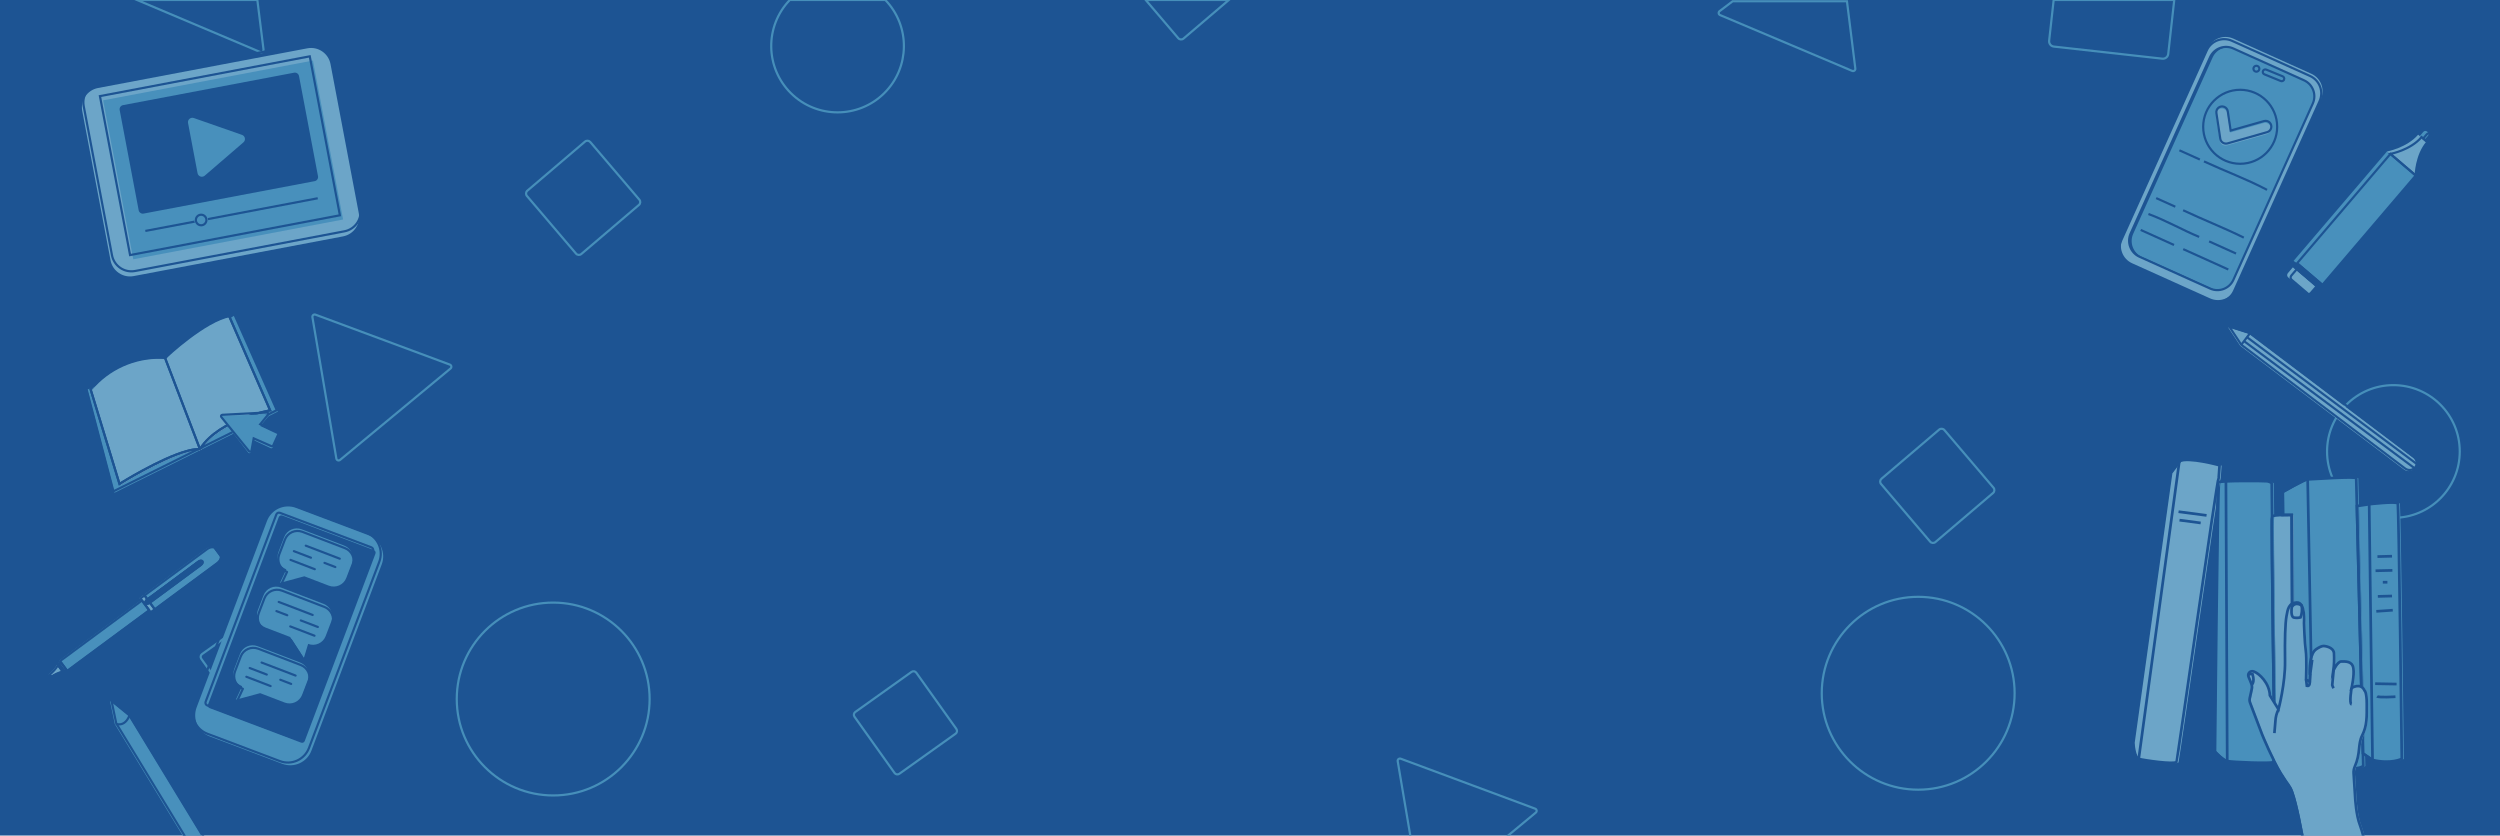
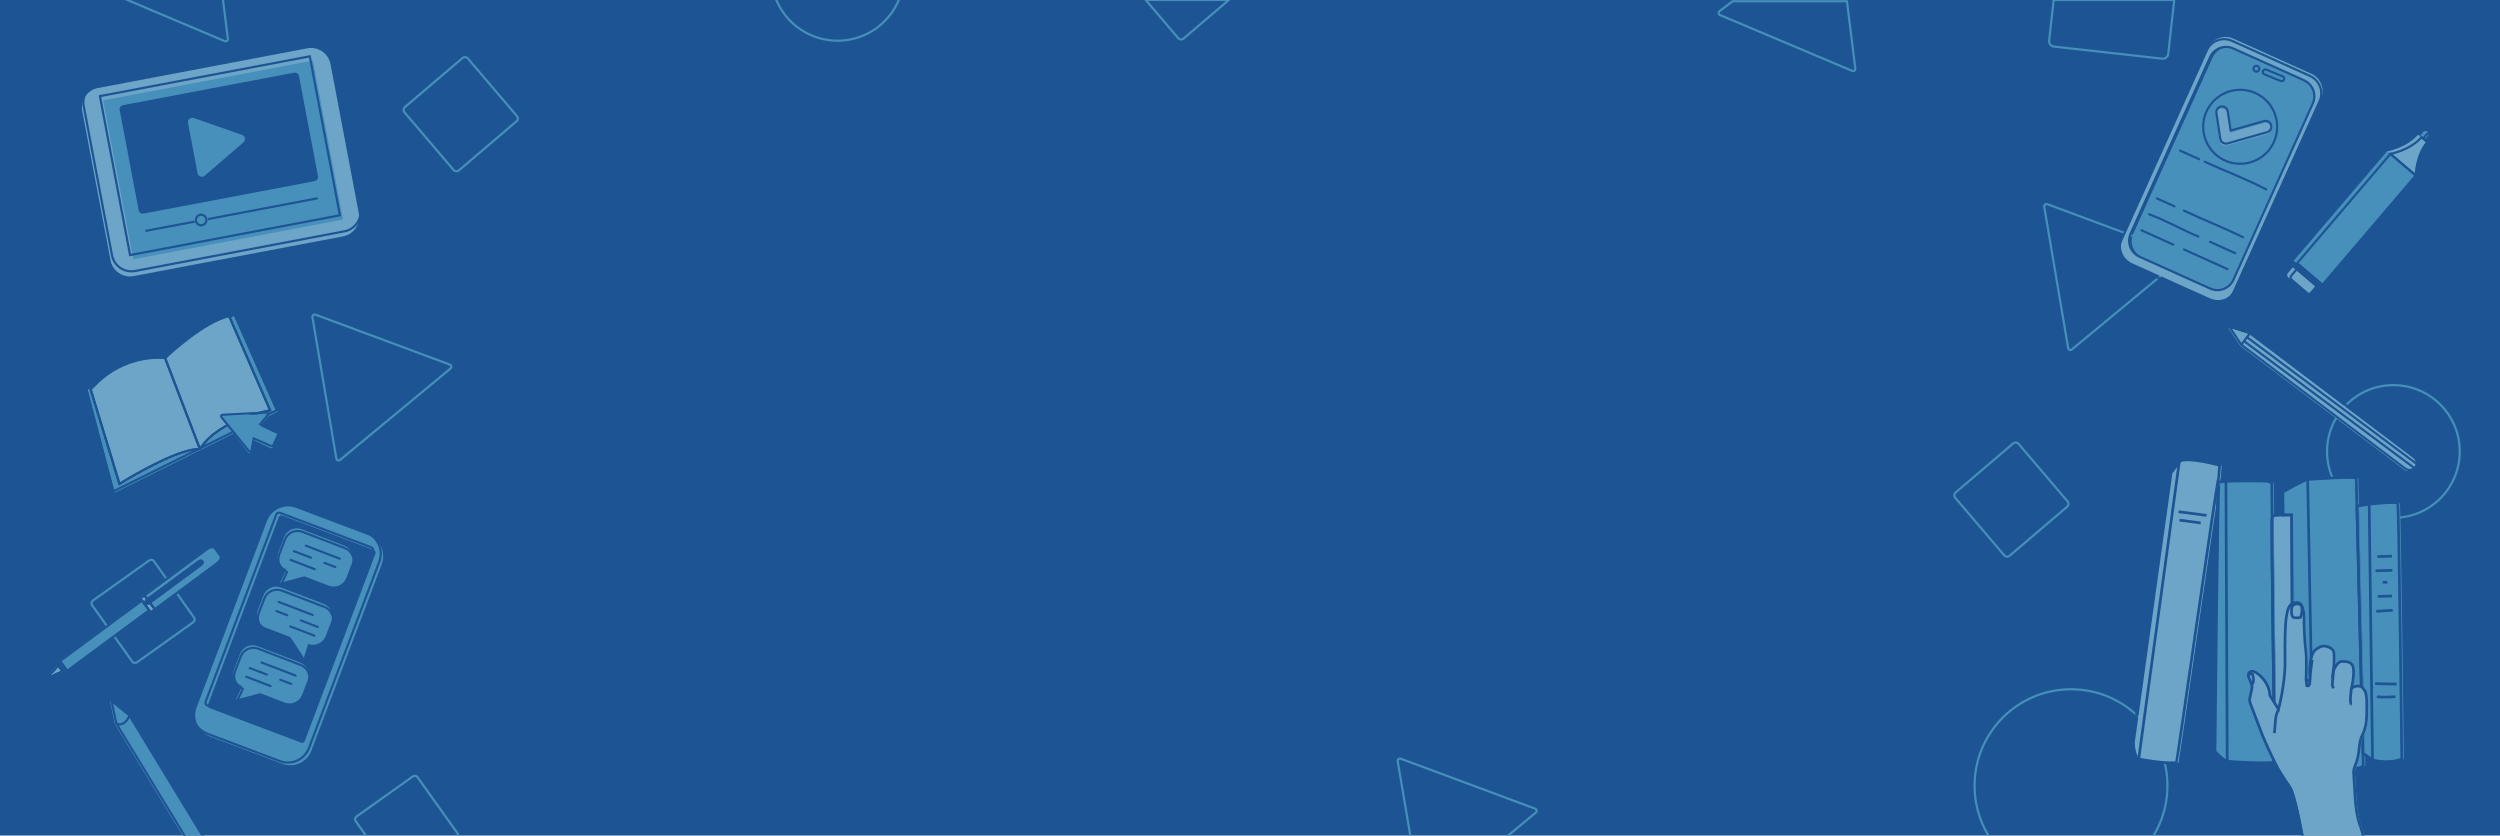
<svg xmlns="http://www.w3.org/2000/svg" id="Layer_1" data-name="Layer 1" viewBox="0 0 1140 381">
  <defs>
    <style>.cls-1,.cls-10,.cls-3,.cls-5,.cls-8,.cls-9{fill:none;}.cls-2{clip-path:url(#clip-path);}.cls-3{stroke:#91bcd6;}.cls-10,.cls-3,.cls-5,.cls-8{stroke-miterlimit:10;}.cls-4{fill:#1d5493;}.cls-5{stroke:#468fba;}.cls-6{fill:#4890bc;}.cls-7{fill:#6ca5c8;}.cls-10,.cls-8,.cls-9{stroke:#1d5493;}.cls-9{stroke-linecap:round;stroke-linejoin:round;}.cls-10{stroke-width:1.24px;}</style>
    <clipPath id="clip-path">
      <rect class="cls-1" width="1140" height="381" />
    </clipPath>
  </defs>
  <g class="cls-2">
    <path class="cls-3" d="M713.201,351.678a30.25,30.25,0,0,0,23.965,0Z" />
    <path class="cls-3" d="M1012.632,351.678l20.788,20.788a2.443,2.443,0,0,0,3.455,0l20.788-20.788Z" />
    <path class="cls-3" d="M362.058,351.678l.879,5.193a1.036,1.036,0,0,0,1.683.625l7.031-5.818Z" />
    <rect class="cls-4" width="1140" height="381" />
    <path class="cls-5" d="M936.475,0l-2.067,18.544a2.443,2.443,0,0,0,2.157,2.699l49.449,5.513a2.443,2.443,0,0,0,2.699-2.157L991.456,0Z" />
-     <rect class="cls-5" x="395.576" y="312.315" width="34.607" height="34.607" rx="1.547" transform="translate(-114.648 300.7603) rotate(-35.47058)" />
-     <circle class="cls-5" cx="252.256" cy="318.756" r="43.972" />
-     <circle class="cls-5" cx="874.692" cy="316.123" r="43.972" />
+     <rect class="cls-5" x="168.151" y="359.979" width="34.607" height="34.607" rx="1.547" transform="translate(-184.5135 177.635) rotate(-35.47058)" />
+     <circle class="cls-5" cx="944.385" cy="358.275" r="43.972" />
    <circle class="cls-5" cx="1091.392" cy="205.877" r="30.254" />
-     <path class="cls-5" d="M403.715,0H360.146A30.25,30.25,0,1,0,403.715,0Z" />
-     <rect class="cls-5" x="97.714" y="285.904" width="34.607" height="34.607" rx="1.547" transform="translate(-154.6011 123.0137) rotate(-35.47058)" />
-     <rect class="cls-5" x="864.434" y="202.584" width="37.931" height="37.931" rx="1.696" transform="translate(479.2458 -594.6233) rotate(49.57731)" />
-     <rect class="cls-5" x="246.948" y="71.238" width="37.931" height="37.931" rx="1.696" transform="translate(162.1601 -170.7215) rotate(49.57731)" />
+     <path class="cls-5" d="M403.715-32.684H360.146A30.174,30.174,0,0,0,351.77-9.266,30.254,30.254,0,0,0,384.356,18.461a30.254,30.254,0,0,0,27.726-32.586A30.127,30.127,0,0,0,403.715-32.684Z" />
+     <rect class="cls-5" x="47.94" y="261.482" width="34.607" height="34.607" rx="1.547" transform="translate(-149.6664 89.59869) rotate(-35.47058)" />
+     <rect class="cls-5" x="898.234" y="208.844" width="37.931" height="37.931" rx="1.696" transform="matrix(0.64842, 0.76128, -0.76128, 0.64842, 495.8943, -618.154)" />
+     <rect class="cls-5" x="191.114" y="33.107" width="37.931" height="37.931" rx="1.696" transform="translate(113.5013 -141.6216) rotate(49.57731)" />
    <path class="cls-5" d="M522.457,0l14.824,17.404a1.696,1.696,0,0,0,2.391.191L560.33,0Z" />
-     <path class="cls-5" d="M62.522,0l56.219,23.758a1.036,1.036,0,0,0,1.432-1.083L117.353,0Z" />
+     <path class="cls-5" d="M46.248-5.007l56.219,23.758a1.036,1.036,0,0,0,1.432-1.083l-2.821-22.676Z" />
    <path class="cls-5" d="M790.092.578l-5.964,4.509a1.036,1.036,0,0,0,.222,1.781l60.244,25.459a1.036,1.036,0,0,0,1.432-1.083L842.21.578Z" />
    <polygon class="cls-6" points="1094.754 74.462 1088.445 69.079 1045.899 118.939 1046.582 119.522 1057.871 129.155 1058.517 129.706 1101.063 79.846 1094.754 74.462" />
    <polygon class="cls-4" points="1045.285 121.042 1045.856 121.529 1045.905 121.472 1056.052 130.131 1056.003 130.188 1056.574 130.675 1057.871 129.155 1046.582 119.522 1045.285 121.042" />
    <path class="cls-7" d="M1043.264,124.567a1.357,1.357,0,0,0,.151,1.913l8.084,6.898a1.357,1.357,0,0,0,1.912-.152l2.592-3.038-10.147-8.659Z" />
    <rect class="cls-8" x="1050.916" y="119.16" width="0.075" height="13.339" transform="translate(273.052 843.6083) rotate(-49.52553)" />
    <path class="cls-6" d="M1105.509,63.859l1.653-1.937a1.199,1.199,0,0,0-.132-1.691l-.286-.244a1.2,1.2,0,0,0-1.691.134l-1.653,1.937,1.121.957Z" />
    <path class="cls-7" d="M1106.384,64.606l-.875-.747-.988-.843-1.121-.957-.741-.632c-5.109,5.987-14.213,7.652-14.213,7.652l6.309,5.383,6.31,5.384S1101.275,70.593,1106.384,64.606Z" />
    <polygon class="cls-8" points="1096.329 75.562 1090.021 70.178 1047.474 120.039 1048.158 120.622 1059.446 130.255 1060.093 130.806 1102.639 80.946 1096.329 75.562" />
    <polygon class="cls-8" points="1046.861 122.142 1047.432 122.629 1047.48 122.572 1057.628 131.23 1057.579 131.287 1058.149 131.774 1059.446 130.255 1048.158 120.622 1046.861 122.142" />
    <path class="cls-8" d="M1044.839,125.667a1.357,1.357,0,0,0,.151,1.913l8.084,6.898a1.357,1.357,0,0,0,1.912-.152l2.592-3.038-10.147-8.659Z" />
    <rect class="cls-8" x="1052.492" y="120.26" width="0.075" height="13.339" transform="translate(272.7683 845.1928) rotate(-49.52553)" />
    <path class="cls-8" d="M1107.084,64.959l1.653-1.937a1.199,1.199,0,0,0-.132-1.691l-.286-.244a1.2,1.2,0,0,0-1.691.134l-1.653,1.937,1.121.957Z" />
    <path class="cls-8" d="M1107.959,65.705l-.875-.747-.988-.843-1.121-.957-.741-.632c-5.109,5.987-14.213,7.652-14.213,7.652l6.309,5.383,6.31,5.384S1102.851,71.692,1107.959,65.705Z" />
    <path class="cls-4" d="M22.392,307.678l-1.211.896c-.214.158-.309.394-.211.525l.055.075c.097.132.35.11.564-.048L22.8,308.23l-.204-.276Z" />
    <path class="cls-7" d="M22.22,307.446l.172.232.204.276.204.276.172.232a15.531,15.531,0,0,1,5.213-2.368l-2.173-2.939A15.532,15.532,0,0,1,22.22,307.446Z" />
    <path class="cls-4" d="M100.054,253.127a1.234,1.234,0,0,1,.079.128l1.882-1.392c.356-.263.538-.619.408-.795l-2.046-2.767c-.13-.176-.523-.105-.879.158l-1.882,1.392a1.234,1.234,0,0,1,.099.113Z" />
    <path class="cls-6" d="M66.793,273.163,90.09,255.937c.67-.495,1.46-.561,1.765-.149s.009,1.148-.66,1.643L67.898,274.657l2.25,3.043,28.498-21.072c1.361-1.006,1.994-2.478,1.487-3.373a1.234,1.234,0,0,0-.079-.128L97.715,249.964a1.234,1.234,0,0,0-.099-.113c-.708-.748-2.3-.573-3.661.433L65.457,271.356Z" />
    <polygon class="cls-6" points="26.921 301.322 27.304 301.84 29.821 305.245 30.204 305.763 67.591 278.118 64.308 273.677 26.921 301.322" />
    <path class="cls-7" d="M64.308,273.677l3.284,4.441.704.952,1.852-1.37-2.25-3.043-.122.09c-.67.495-1.46.563-1.765.151s-.009-1.149.661-1.644l.122-.09-1.336-1.807-1.852,1.37Z" />
    <path class="cls-4" d="M66.011,274.898c.305.412,1.096.344,1.765-.151l.122-.09,23.297-17.226c.67-.495.965-1.231.66-1.643s-1.095-.346-1.765.149L66.793,273.163l-.122.09C66.002,273.748,65.706,274.486,66.011,274.898Z" />
    <polygon class="cls-7" points="26.412 302.5 27.671 304.202 28.929 305.904 29.821 305.245 27.304 301.84 26.412 302.5" />
    <path class="cls-4" d="M26.371,302.531l-.531.393.172.233,2.173,2.939.172.233.531-.392.056-.011-.015-.02-1.258-1.702L26.412,302.5l-.015-.02Z" />
    <path class="cls-9" d="M22.831,307.827l-1.211.896c-.214.158-.309.394-.211.525l.055.075c.097.132.35.11.564-.048l1.211-.896-.204-.276Z" />
    <path class="cls-9" d="M22.659,307.595l.172.232.204.276.204.276.172.232a15.531,15.531,0,0,1,5.213-2.368l-2.173-2.939A15.532,15.532,0,0,1,22.659,307.595Z" />
    <path class="cls-9" d="M100.492,253.276a1.232,1.232,0,0,1,.079.128l1.882-1.392c.356-.263.538-.619.408-.795l-2.046-2.767c-.13-.176-.523-.105-.879.158l-1.882,1.392a1.232,1.232,0,0,1,.099.113Z" />
    <path class="cls-9" d="M67.232,273.312,90.529,256.086c.67-.495,1.46-.561,1.765-.149s.009,1.148-.66,1.643L68.336,274.806l2.25,3.043,28.498-21.072c1.361-1.006,1.994-2.478,1.487-3.373a1.232,1.232,0,0,0-.079-.128l-2.339-3.163a1.232,1.232,0,0,0-.099-.113c-.708-.748-2.3-.573-3.661.433L65.896,271.505Z" />
    <polygon class="cls-9" points="27.359 301.47 27.743 301.989 30.26 305.393 30.643 305.911 68.03 278.267 64.747 273.826 27.359 301.47" />
    <path class="cls-9" d="M64.747,273.826l3.284,4.441.704.952,1.852-1.37-2.25-3.043-.122.09c-.67.495-1.46.563-1.765.151s-.009-1.149.661-1.644l.122-.09-1.336-1.807-1.852,1.37Z" />
    <path class="cls-9" d="M66.45,275.047c.305.412,1.096.344,1.765-.151l.122-.09,23.297-17.226c.67-.495.965-1.231.66-1.643s-1.095-.346-1.765.149L67.232,273.312l-.122.09C66.441,273.897,66.145,274.635,66.45,275.047Z" />
    <polygon class="cls-9" points="26.851 302.649 28.109 304.351 29.368 306.053 30.26 305.393 27.743 301.989 26.851 302.649" />
    <path class="cls-9" d="M26.809,302.68l-.531.393.172.233,2.173,2.939.172.233.531-.393.056-.011-.015-.02-1.258-1.702L26.851,302.649l-.015-.02Z" />
-     <path class="cls-6" d="M970.197,51.276h88.151a8.007,8.007,0,0,1,8.007,8.007V94.65a8.007,8.007,0,0,1-8.007,8.007H970.197a8.007,8.007,0,0,1-8.007-8.007V59.283a8.007,8.007,0,0,1,8.007-8.007Z" transform="translate(527.5427 970.1445) rotate(-65.75166)" />
-     <path class="cls-7" d="M972.264,120.055l35.552,16.014a8.713,8.713,0,0,0,11.523-4.366l38.984-86.549a8.713,8.713,0,0,0-4.366-11.523L1018.406,17.617a8.713,8.713,0,0,0-11.523,4.366l-38.984,86.549A8.713,8.713,0,0,0,972.264,120.055Zm-.679-13.576,36.203-80.374A8.007,8.007,0,0,1,1018.377,22.093l32.247,14.525a8.007,8.007,0,0,1,4.012,10.589l-36.203,80.374a8.007,8.007,0,0,1-10.589,4.012l-32.247-14.525A8.007,8.007,0,0,1,971.585,106.479Z" />
-     <path class="cls-8" d="M969.035,51.152h88.151a8.007,8.007,0,0,1,8.007,8.007V94.527a8.007,8.007,0,0,1-8.007,8.007H969.035a8.007,8.007,0,0,1-8.007-8.007V59.159a8.007,8.007,0,0,1,8.007-8.007Z" transform="translate(526.9706 969.0121) rotate(-65.75166)" />
-     <path class="cls-8" d="M971.669,121.062l35.552,16.014a8.713,8.713,0,0,0,11.523-4.366l38.984-86.549a8.713,8.713,0,0,0-4.366-11.523l-35.552-16.014a8.713,8.713,0,0,0-11.523,4.366l-38.984,86.549A8.713,8.713,0,0,0,971.669,121.062Z" />
-     <rect class="cls-8" x="1031.522" y="33.188" width="10.399" height="2.311" rx="1.155" transform="translate(1983.291 458.5798) rotate(-157.7563)" />
-     <circle class="cls-8" cx="1028.914" cy="31.342" r="1.351" />
-     <path class="cls-8" d="M1005.012,73.597c9.476,4.416,19.571,8.084,28.75,12.974" />
-     <path class="cls-8" d="M993.808,68.541l9.33,4.21" />
-     <path class="cls-8" d="M995.499,95.872c9.288,4.383,18.647,7.999,27.669,12.486" />
-     <path class="cls-8" d="M983.214,90.328l8.729,3.939" />
-     <path class="cls-8" d="M1007.351,110.076l12.285,5.544" />
-     <path class="cls-8" d="M979.683,97.59c8.076,2.944,15.176,7.142,23.138,10.442" />
-     <path class="cls-8" d="M995.541,113.602l19.131,8.634,1.433.647" />
-     <path class="cls-8" d="M976.151,104.852l15.2,6.86" />
-     <circle class="cls-6" cx="1021.873" cy="56.527" r="16.869" />
-     <circle class="cls-8" cx="1021.521" cy="57.813" r="16.869" />
-     <path class="cls-7" d="M1013.279,65.901a2.62,2.62,0,0,1-1.036-1.718l-1.768-11.699a2.621,2.621,0,0,1,5.183-.783l1.323,8.756,15.188-4.317a2.621,2.621,0,1,1,1.433,5.042l-18.051,5.13a2.622,2.622,0,0,1-2.135-.317C1013.369,65.965,1013.323,65.933,1013.279,65.901Z" />
-     <path class="cls-8" d="M1013.485,64.978a2.62,2.62,0,0,1-1.036-1.718l-1.768-11.699a2.621,2.621,0,1,1,5.183-.783l1.323,8.756,15.188-4.317a2.621,2.621,0,1,1,1.433,5.042L1015.757,65.39a2.622,2.622,0,0,1-2.135-.317C1013.575,65.042,1013.529,65.011,1013.485,64.978Z" />
    <rect class="cls-7" x="56.914" y="16.352" width="87.29" height="115.222" rx="9.027" transform="translate(46.61993 186.539) rotate(-100.7348)" />
    <rect class="cls-8" x="57.572" y="14.029" width="87.29" height="115.222" rx="9.027" transform="translate(49.68378 184.4304) rotate(-100.7348)" />
    <rect class="cls-6" x="64.854" y="24.227" width="73.778" height="97.387" transform="translate(49.04976 186.4667) rotate(-100.7348)" />
    <rect class="cls-8" x="63.391" y="22.307" width="73.778" height="97.387" transform="translate(49.20115 182.7504) rotate(-100.7348)" />
    <path class="cls-4" d="M134.108,33.147,56.099,47.936a1.92,1.92,0,0,0-1.529,2.244L63.231,95.868a1.92,1.92,0,0,0,2.245,1.529l78.009-14.789a1.92,1.92,0,0,0,1.529-2.244L136.352,34.676A1.92,1.92,0,0,0,134.108,33.147ZM111.008,64.907l-8.827,7.602-8.827,7.602a1.998,1.998,0,0,1-3.268-1.142L87.916,67.523,85.746,56.078a1.998,1.998,0,0,1,2.623-2.259l10.997,3.844,10.997,3.844A1.998,1.998,0,0,1,111.008,64.907Z" />
    <line class="cls-8" x1="66.271" y1="105.309" x2="144.885" y2="90.405" />
    <circle class="cls-6" cx="91.025" cy="100.452" r="2.41" />
    <circle class="cls-6" cx="92.469" cy="100.178" r="2.41" />
    <circle class="cls-8" cx="91.722" cy="100.32" r="2.41" />
    <path class="cls-8" d="M91.541,205.16q.226-.112.453-.227l.002-.002-.455.226Z" />
    <path class="cls-8" d="M90.969,205.441q.22-.107.443-.217l.129-.064-.001-.003Z" />
    <path class="cls-6" d="M85.731,206.318c-12.196,3.336-30.773,15.001-30.773,15.001l-.444-1.454L41.752,178.055c.54-.636,1.088-1.242,1.641-1.824l-3.601,1.396,12.405,47.069,38.772-19.255A22.037,22.037,0,0,0,85.731,206.318Z" />
    <path class="cls-6" d="M123.665,187.786s-22.817,3.825-31.671,17.145l34.711-17.248-19.516-44.006-2.117,1.346,17.57,40.412Z" />
    <path class="cls-7" d="M122.644,185.436l-17.57-40.412-.171-.393c-10.703,1.817-28.675,18.187-29.22,19.086l15.857,41.44.455-.226c8.854-13.32,31.671-17.145,31.671-17.145Z" />
    <path class="cls-7" d="M75.682,163.717a40.173,40.173,0,0,0-32.29,12.514c-.553.582-1.101,1.188-1.641,1.824l12.762,41.81.444,1.454S73.535,209.654,85.731,206.318a22.037,22.037,0,0,1,5.238-.877l.571-.283Z" />
    <path class="cls-8" d="M91.063,204.504q.226-.112.453-.227l.002-.002-.455.226Z" />
    <path class="cls-8" d="M90.491,204.785q.22-.107.443-.217l.129-.064-.001-.003Z" />
    <path class="cls-8" d="M85.254,205.662c-12.196,3.336-30.773,15.001-30.773,15.001l-.444-1.454L41.275,177.399c.54-.636,1.088-1.242,1.641-1.824l-3.601,1.396,12.405,47.069,38.772-19.255A22.037,22.037,0,0,0,85.254,205.662Z" />
    <path class="cls-8" d="M123.188,187.13s-22.817,3.825-31.671,17.145l34.711-17.248-19.516-44.006-2.117,1.346,17.57,40.412Z" />
    <path class="cls-8" d="M122.166,184.78l-17.57-40.412-.171-.393c-10.703,1.817-28.675,18.187-29.22,19.086L91.062,204.501l.455-.226c8.854-13.32,31.671-17.145,31.671-17.145Z" />
    <path class="cls-8" d="M75.205,163.061a40.173,40.173,0,0,0-32.29,12.514c-.553.582-1.101,1.188-1.641,1.824L54.037,219.21l.444,1.454S73.058,208.998,85.254,205.662a22.037,22.037,0,0,1,5.238-.877l.571-.283Z" />
    <path class="cls-6" d="M118.641,194.257l3.637-4.264a.616.616,0,0,0,.086-.665.65.65,0,0,0-.605-.368l-20.327.595a.618.618,0,0,0-.476.999l12.273,15.86a.651.651,0,0,0,.662.235.617.617,0,0,0,.467-.476l1.134-5.539,7.965,3.73a.645.645,0,0,0,.498.022.614.614,0,0,0,.343-.307l2.578-5.268a.611.611,0,0,0,.026-.474.649.649,0,0,0-.335-.367Z" />
    <path class="cls-8" d="M118.677,193.448l3.536-4.348a.616.616,0,0,0,.071-.667.65.65,0,0,0-.613-.353l-20.307,1.072a.618.618,0,0,0-.452,1.01l12.643,15.567a.651.651,0,0,0,.667.219.617.617,0,0,0,.455-.487l1.003-5.564L123.73,203.439a.645.645,0,0,0,.498.011.614.614,0,0,0,.336-.315l2.454-5.327a.611.611,0,0,0,.015-.475.649.649,0,0,0-.344-.359Z" />
    <path class="cls-6" d="M1094.315,229.639c-.48-1.12-13.014.338-13.014.338l-5.578.845.11,5.609,2.624,107.155,4.365,3.011c8.451,2.028,13.352-.507,13.352-.507S1094.822,230.822,1094.315,229.639Z" />
    <path class="cls-6" d="M1078.457,343.586,1075.833,236.431l-.448-18.285c.169-1.014-20.789.507-22.141.507-1.352,0-11.662,5.916-11.662,5.916l.169,9.803.025.526c2.144-.06,4.2-.019,4.2-.019l.438,95.41.407,8.365s8.282,10.141,8.958,11.155c.676,1.014,13.69.169,17.578.507,3.887.338,5.239-1.014,5.239-1.014Z" />
    <path class="cls-7" d="M1046.415,330.288l-.438-95.41s-2.056-.041-4.2.019c-2.204.061-4.501.229-4.758.657-.507.845,1.183,109.69,1.183,109.69s.093.009.252.023c1.249.113,6.831.576,8.029-.023Z" />
    <path class="cls-7" d="M1012.667,217.903l.392-5.574s-13.979-3.884-18.331-1.899l-4.123,5.424L973.429,338.721s.292,6.857,2.761,7.523c2.469.666,16.188,2.64,17.203,1.409C993.804,347.153,1011.887,218.653,1012.667,217.903Z" />
    <path class="cls-6" d="M1038.202,345.244s-1.69-108.845-1.183-109.69l-.169-15.211a4.618,4.618,0,0,0-2.028-.845c-1.183-.169-21.634-.338-22.31.507-.676.845-1.859,122.535-1.859,122.535s.172.186.452.474c1.052,1.082,3.729,3.689,5.463,4.089,2.197.507,20.113,1.183,20.789.507a9.384,9.384,0,0,0,1.097-2.343C1038.295,345.253,1038.202,345.244,1038.202,345.244Z" />
    <path class="cls-10" d="M1093.363,229.584c-.48-1.12-13.014.338-13.014.338l-5.578.845.11,5.609,2.624,107.155,4.365,3.011c8.451,2.028,13.352-.507,13.352-.507S1093.87,230.767,1093.363,229.584Z" />
    <path class="cls-10" d="M1077.504,343.531l-2.624-107.155-.448-18.285c.169-1.014-20.789.507-22.141.507-1.352,0-11.662,5.916-11.662,5.916l.169,9.803.025.526c2.144-.06,4.2-.019,4.2-.019l.438,95.41.407,8.365s8.282,10.141,8.958,11.155c.676,1.014,13.69.169,17.578.507,3.887.338,5.239-1.014,5.239-1.014Z" />
    <path class="cls-10" d="M1045.463,330.233l-.438-95.41s-2.056-.041-4.2.019c-2.204.061-4.501.229-4.758.657-.507.845,1.183,109.69,1.183,109.69s.093.009.252.023c1.249.113,6.831.576,8.029-.023Z" />
    <path class="cls-10" d="M1011.73,217.725l.392-5.574s-13.979-3.884-18.331-1.899l-4.123,5.424L972.491,338.542s.292,6.857,2.761,7.523c2.469.666,16.188,2.64,17.203,1.409C992.867,346.975,1010.949,218.474,1011.73,217.725Z" />
    <path class="cls-10" d="M1037.25,345.19s-1.69-108.845-1.183-109.69l-.169-15.211a4.618,4.618,0,0,0-2.028-.845c-1.183-.169-21.634-.338-22.31.507-.676.845-1.859,122.535-1.859,122.535s.172.186.452.474c1.052,1.082,3.728,3.689,5.463,4.089,2.197.507,20.113,1.183,20.789.507a9.384,9.384,0,0,0,1.097-2.343C1037.342,345.199,1037.25,345.19,1037.25,345.19Z" />
    <line class="cls-10" x1="993.79" y1="210.252" x2="975.252" y2="346.065" />
    <line class="cls-10" x1="1015.022" y1="219.601" x2="1015.616" y2="347.049" />
    <line class="cls-10" x1="1052.292" y1="218.598" x2="1054.827" y2="349.753" />
    <line class="cls-10" x1="1080.349" y1="229.922" x2="1081.869" y2="346.542" />
    <line class="cls-10" x1="1068.931" y1="343.361" x2="1061.075" y2="343.361" />
    <path class="cls-10" d="M1092.325,317.698s-7.507.524-8.38-.175" />
    <line class="cls-10" x1="1092.848" y1="311.937" x2="1083.072" y2="311.763" />
    <line class="cls-10" x1="1090.753" y1="253.628" x2="1084.119" y2="253.803" />
    <line class="cls-10" x1="1090.928" y1="260.088" x2="1083.247" y2="260.262" />
    <line class="cls-10" x1="1088.659" y1="265.5" x2="1086.564" y2="265.5" />
    <line class="cls-10" x1="1090.753" y1="271.784" x2="1084.294" y2="271.959" />
    <line class="cls-10" x1="1091.103" y1="278.244" x2="1083.596" y2="278.768" />
    <line class="cls-10" x1="993.414" y1="233.338" x2="1006.186" y2="235.017" />
    <line class="cls-10" x1="993.857" y1="237.199" x2="1003.514" y2="238.468" />
    <path class="cls-7" d="M1045.859,361.409c-1.153-3.293-1.646-2.799-5.269-8.726s-8.397-17.452-8.397-17.452l-5.534-14.604a3.734,3.734,0,0,1-.156-2.12l.906-4.148a4.295,4.295,0,0,0-.212-2.52l-1.25-3.105a1.81,1.81,0,0,1,1.979-2.469,3.545,3.545,0,0,1,.638.184c2.254.873,6.908,5.163,7.126,10.834l3.926,6.326s3.127-11.852,2.981-21.959.073-17.16.654-20.505,1.079-6.09,4.726-6.253c4.007-.18,3.272,9.453,3.272,9.453s.291,9.307.8,12.507.145,13.161.145,13.161l1.672,1.018.145-3.054s-.218-.291-.145-2.327.218-7.562,2.836-9.38,3.708-1.527,3.708-1.527,4.145.291,4.508,3.199a42.282,42.282,0,0,1-.291,7.998s1.825-4.148,3.651-4.148,4.975-.252,5.479,3.086-.819,9.005-.819,9.005,4.219-2.645,5.919,1.196c0,0,1.008.504,1.008,6.171s.189,9.761-2.078,14.232c-2.125,4.192-.598,7.941-3.408,14.308a6.38,6.38,0,0,0-.516,2.981l.713,11.238s.378,7.809,2.204,12.469,6.235,24.089,6.235,24.089l-28.134,7.155S1049.752,372.531,1045.859,361.409Z" />
    <path class="cls-10" d="M1045.241,361.255c-1.153-3.293-1.646-2.799-5.269-8.726s-8.397-17.452-8.397-17.452l-5.534-14.604a3.735,3.735,0,0,1-.156-2.12l.906-4.148a4.295,4.295,0,0,0-.212-2.52l-1.25-3.105a1.81,1.81,0,0,1,1.979-2.469,3.544,3.544,0,0,1,.638.184c2.254.873,6.908,5.163,7.126,10.834l3.926,6.326s3.127-11.852,2.981-21.959.073-17.16.654-20.505,1.079-6.09,4.726-6.253c4.007-.18,3.272,9.453,3.272,9.453s.291,9.307.8,12.507.145,13.161.145,13.161l1.672,1.018.145-3.054s-.218-.291-.145-2.327.218-7.562,2.836-9.38,3.708-1.527,3.708-1.527,4.145.291,4.508,3.199a42.282,42.282,0,0,1-.291,7.998s1.825-4.148,3.651-4.148,4.975-.252,5.479,3.086-.819,9.005-.819,9.005,4.219-2.645,5.919,1.196c0,0,1.008.504,1.008,6.171s.189,9.761-2.078,14.232c-2.125,4.192-.598,7.941-3.408,14.308a6.38,6.38,0,0,0-.516,2.981l.713,11.238s.378,7.809,2.204,12.469,6.235,24.089,6.235,24.089l-28.134,7.155S1049.134,372.377,1045.241,361.255Z" />
    <path class="cls-10" d="M1038.998,323.455a13.228,13.228,0,0,0-1.412,5.419c-.355,3.751-.456,5.423-.456,5.423" />
    <path class="cls-10" d="M1053.249,310.876s.201,2.285-1.32,1.88l-.353-2.898" />
    <line class="cls-10" x1="1053.395" y1="307.822" x2="1054.363" y2="300.844" />
    <path class="cls-10" d="M1064.145,305.558l-.652,6.843a4.759,4.759,0,0,0,.652,1.419" />
    <path class="cls-10" d="M1072.322,313.729s-1.233,7.187.034,7.491" />
    <path class="cls-10" d="M1026.767,312.259s1.53-.984.401-4.808c0,0-1.603-.474-1.894.546" />
    <path class="cls-10" d="M1049.55,276.072s-2.953-2.006-4.505.833c0,0-.644,4.315.946,4.694a6.493,6.493,0,0,0,3.066-.076A10.495,10.495,0,0,0,1049.55,276.072Z" />
    <path class="cls-7" d="M1021.557,157.694l-5.556-8.412,9.61,3.044L1100.33,208.764a3.363,3.363,0,0,1,.657,4.711h0a3.363,3.363,0,0,1-4.711.657Z" />
    <path class="cls-8" d="M1022.03,157.2l-5.556-8.412,9.61,3.044,74.719,56.438a3.363,3.363,0,0,1,.657,4.711h0a3.363,3.363,0,0,1-4.711.657Z" />
    <line class="cls-8" x1="1026.084" y1="151.833" x2="1022.03" y2="157.2" />
    <line class="cls-8" x1="1023.227" y1="155.518" x2="1100.987" y2="213.475" />
    <line class="cls-8" x1="1024.421" y1="153.609" x2="1102.086" y2="211.612" />
    <rect class="cls-6" x="103.902" y="234.254" width="55.937" height="111.392" rx="10.303" transform="translate(152.8492 607.7883) rotate(-159.32)" />
    <rect class="cls-4" x="109.465" y="239.929" width="47.14" height="93.874" rx="1.285" transform="translate(156.1918 602.2297) rotate(-159.32)" />
    <rect class="cls-8" x="102.797" y="233.021" width="55.937" height="111.392" rx="10.303" transform="translate(151.1453 605.0101) rotate(-159.32)" />
    <rect class="cls-8" x="108.359" y="238.695" width="47.14" height="93.874" rx="1.285" transform="translate(154.4879 599.4515) rotate(-159.32)" />
    <path class="cls-6" d="M120.163,271.475l-2.583,6.737a6.174,6.174,0,0,0,3.555,7.976l11.162,4.28,6.245,9.636,1.972-6.485a6.176,6.176,0,0,0,7.981-3.553l2.583-6.737a6.176,6.176,0,0,0-3.56-7.978l-19.379-7.43A6.174,6.174,0,0,0,120.163,271.475Z" />
    <path class="cls-9" d="M120.564,272.881l-2.583,6.737a6.174,6.174,0,0,0,3.555,7.976l11.162,4.28,6.245,9.636,1.972-6.485a6.176,6.176,0,0,0,7.981-3.553l2.583-6.737a6.176,6.176,0,0,0-3.56-7.978l-19.379-7.43A6.174,6.174,0,0,0,120.564,272.881Z" />
    <line class="cls-9" x1="142.572" y1="280.42" x2="127.089" y2="274.484" />
    <line class="cls-9" x1="143.402" y1="289.883" x2="132.354" y2="285.647" />
    <line class="cls-9" x1="144.93" y1="285.897" x2="137.156" y2="282.916" />
    <line class="cls-9" x1="130.985" y1="280.55" x2="126.053" y2="278.659" />
    <path class="cls-6" d="M140.357,310.064l-2.583,6.737a6.174,6.174,0,0,1-7.976,3.555l-11.162-4.28-11.086,2.991,2.869-6.141a6.175,6.175,0,0,1-3.56-7.978l2.583-6.737a6.176,6.176,0,0,1,7.981-3.553l19.379,7.43A6.174,6.174,0,0,1,140.357,310.064Z" />
    <path class="cls-9" d="M140.714,311.236l-2.586,6.743a6.18,6.18,0,0,1-7.983,3.558l-11.172-4.284L107.877,320.248l2.872-6.147a6.181,6.181,0,0,1-3.563-7.985l2.586-6.743a6.181,6.181,0,0,1,7.988-3.556l19.397,7.437A6.18,6.18,0,0,1,140.714,311.236Z" />
    <line class="cls-9" x1="119.287" y1="302.121" x2="134.785" y2="308.063" />
    <line class="cls-9" x1="112.337" y1="308.609" x2="123.395" y2="312.849" />
    <line class="cls-9" x1="113.867" y1="304.619" x2="121.648" y2="307.603" />
    <line class="cls-9" x1="127.825" y1="309.971" x2="132.762" y2="311.864" />
    <path class="cls-6" d="M160.502,256.77l-2.583,6.737a6.174,6.174,0,0,1-7.976,3.555l-11.162-4.28-11.086,2.991,2.869-6.141a6.176,6.176,0,0,1-3.56-7.978l2.583-6.737a6.176,6.176,0,0,1,7.981-3.553l19.379,7.43A6.174,6.174,0,0,1,160.502,256.77Z" />
    <path class="cls-9" d="M160.86,257.942l-2.586,6.743a6.18,6.18,0,0,1-7.983,3.558l-11.172-4.284-11.097,2.994,2.872-6.147a6.181,6.181,0,0,1-3.563-7.985l2.586-6.743a6.181,6.181,0,0,1,7.988-3.556l19.397,7.437A6.18,6.18,0,0,1,160.86,257.942Z" />
    <line class="cls-9" x1="139.432" y1="248.827" x2="154.93" y2="254.769" />
    <line class="cls-9" x1="132.482" y1="255.315" x2="143.541" y2="259.555" />
    <line class="cls-9" x1="134.012" y1="251.325" x2="141.793" y2="254.309" />
    <line class="cls-9" x1="147.97" y1="256.677" x2="152.907" y2="258.57" />
    <path class="cls-5" d="M142.461,144.623l10.917,64.485a1.036,1.036,0,0,0,1.682.625l50.387-41.697a1.036,1.036,0,0,0-.3-1.77L143.844,143.479A1.036,1.036,0,0,0,142.461,144.623Z" />
    <path class="cls-5" d="M637.353,347.116l10.917,64.485a1.036,1.036,0,0,0,1.682.625l50.387-41.697a1.036,1.036,0,0,0-.3-1.77l-61.304-22.788A1.036,1.036,0,0,0,637.353,347.116Z" />
+     <path class="cls-5" d="M932.165,94.241l10.917,64.485a1.036,1.036,0,0,0,1.682.625l50.387-41.697a1.036,1.036,0,0,0-.3-1.77L933.548,93.097A1.036,1.036,0,0,0,932.165,94.241Z" />
    <path class="cls-6" d="M52.349,330.189l-2.218-10.582,8.38,6.832,52.213,85.789a3.607,3.607,0,0,1-1.206,4.957l0,0a3.607,3.607,0,0,1-4.957-1.206Z" />
    <path class="cls-8" d="M53.016,329.884l-2.218-10.582,8.38,6.832,52.213,85.789a3.607,3.607,0,0,1-1.206,4.957l0,0a3.607,3.607,0,0,1-4.957-1.206Z" />
    <path class="cls-8" d="M52.86,330.043s3.929,1.797,6.163-3.751" />
+     <path class="cls-6" d="M970.197,51.276h88.151a8.007,8.007,0,0,1,8.007,8.007V94.65a8.007,8.007,0,0,1-8.007,8.007H970.197a8.007,8.007,0,0,1-8.007-8.007V59.283a8.007,8.007,0,0,1,8.007-8.007Z" transform="translate(527.5427 970.1445) rotate(-65.75166)" />
+     <path class="cls-7" d="M972.264,120.055l35.552,16.014a8.713,8.713,0,0,0,11.523-4.366l38.984-86.549a8.713,8.713,0,0,0-4.366-11.523L1018.406,17.617a8.713,8.713,0,0,0-11.523,4.366l-38.984,86.549A8.713,8.713,0,0,0,972.264,120.055Zm-.679-13.576,36.203-80.374A8.007,8.007,0,0,1,1018.377,22.093l32.247,14.525a8.007,8.007,0,0,1,4.012,10.589l-36.203,80.374a8.007,8.007,0,0,1-10.589,4.012l-32.247-14.525A8.007,8.007,0,0,1,971.585,106.479Z" />
+     <path class="cls-8" d="M969.035,51.152h88.151a8.007,8.007,0,0,1,8.007,8.007V94.527a8.007,8.007,0,0,1-8.007,8.007H969.035a8.007,8.007,0,0,1-8.007-8.007V59.159a8.007,8.007,0,0,1,8.007-8.007Z" transform="translate(526.9706 969.0121) rotate(-65.75166)" />
+     <path class="cls-8" d="M971.669,121.062l35.552,16.014a8.713,8.713,0,0,0,11.523-4.366l38.984-86.549a8.713,8.713,0,0,0-4.366-11.523l-35.552-16.014a8.713,8.713,0,0,0-11.523,4.366l-38.984,86.549A8.713,8.713,0,0,0,971.669,121.062Z" />
+     <rect class="cls-8" x="1031.522" y="33.188" width="10.399" height="2.311" rx="1.155" transform="translate(1983.291 458.5798) rotate(-157.7563)" />
+     <circle class="cls-8" cx="1028.914" cy="31.342" r="1.351" />
+     <path class="cls-8" d="M1005.012,73.597c9.476,4.416,19.571,8.084,28.75,12.974" />
+     <path class="cls-8" d="M993.808,68.541l9.33,4.21" />
+     <path class="cls-8" d="M995.499,95.872c9.288,4.383,18.647,7.999,27.669,12.486" />
+     <path class="cls-8" d="M983.214,90.328l8.729,3.939" />
+     <path class="cls-8" d="M1007.351,110.076l12.285,5.544" />
+     <path class="cls-8" d="M979.683,97.59c8.076,2.944,15.176,7.142,23.138,10.442" />
+     <path class="cls-8" d="M995.541,113.602l19.131,8.634,1.433.647" />
+     <path class="cls-8" d="M976.151,104.852l15.2,6.86" />
+     <circle class="cls-6" cx="1021.873" cy="56.527" r="16.869" />
+     <circle class="cls-8" cx="1021.521" cy="57.813" r="16.869" />
+     <path class="cls-7" d="M1013.279,65.901a2.62,2.62,0,0,1-1.036-1.718l-1.768-11.699a2.621,2.621,0,0,1,5.183-.783l1.323,8.756,15.188-4.317a2.621,2.621,0,1,1,1.433,5.042l-18.051,5.13a2.622,2.622,0,0,1-2.135-.317C1013.369,65.965,1013.323,65.933,1013.279,65.901Z" />
+     <path class="cls-8" d="M1013.485,64.978a2.62,2.62,0,0,1-1.036-1.718l-1.768-11.699a2.621,2.621,0,1,1,5.183-.783l1.323,8.756,15.188-4.317a2.621,2.621,0,1,1,1.433,5.042L1015.757,65.39a2.622,2.622,0,0,1-2.135-.317C1013.575,65.042,1013.529,65.011,1013.485,64.978Z" />
  </g>
</svg>
